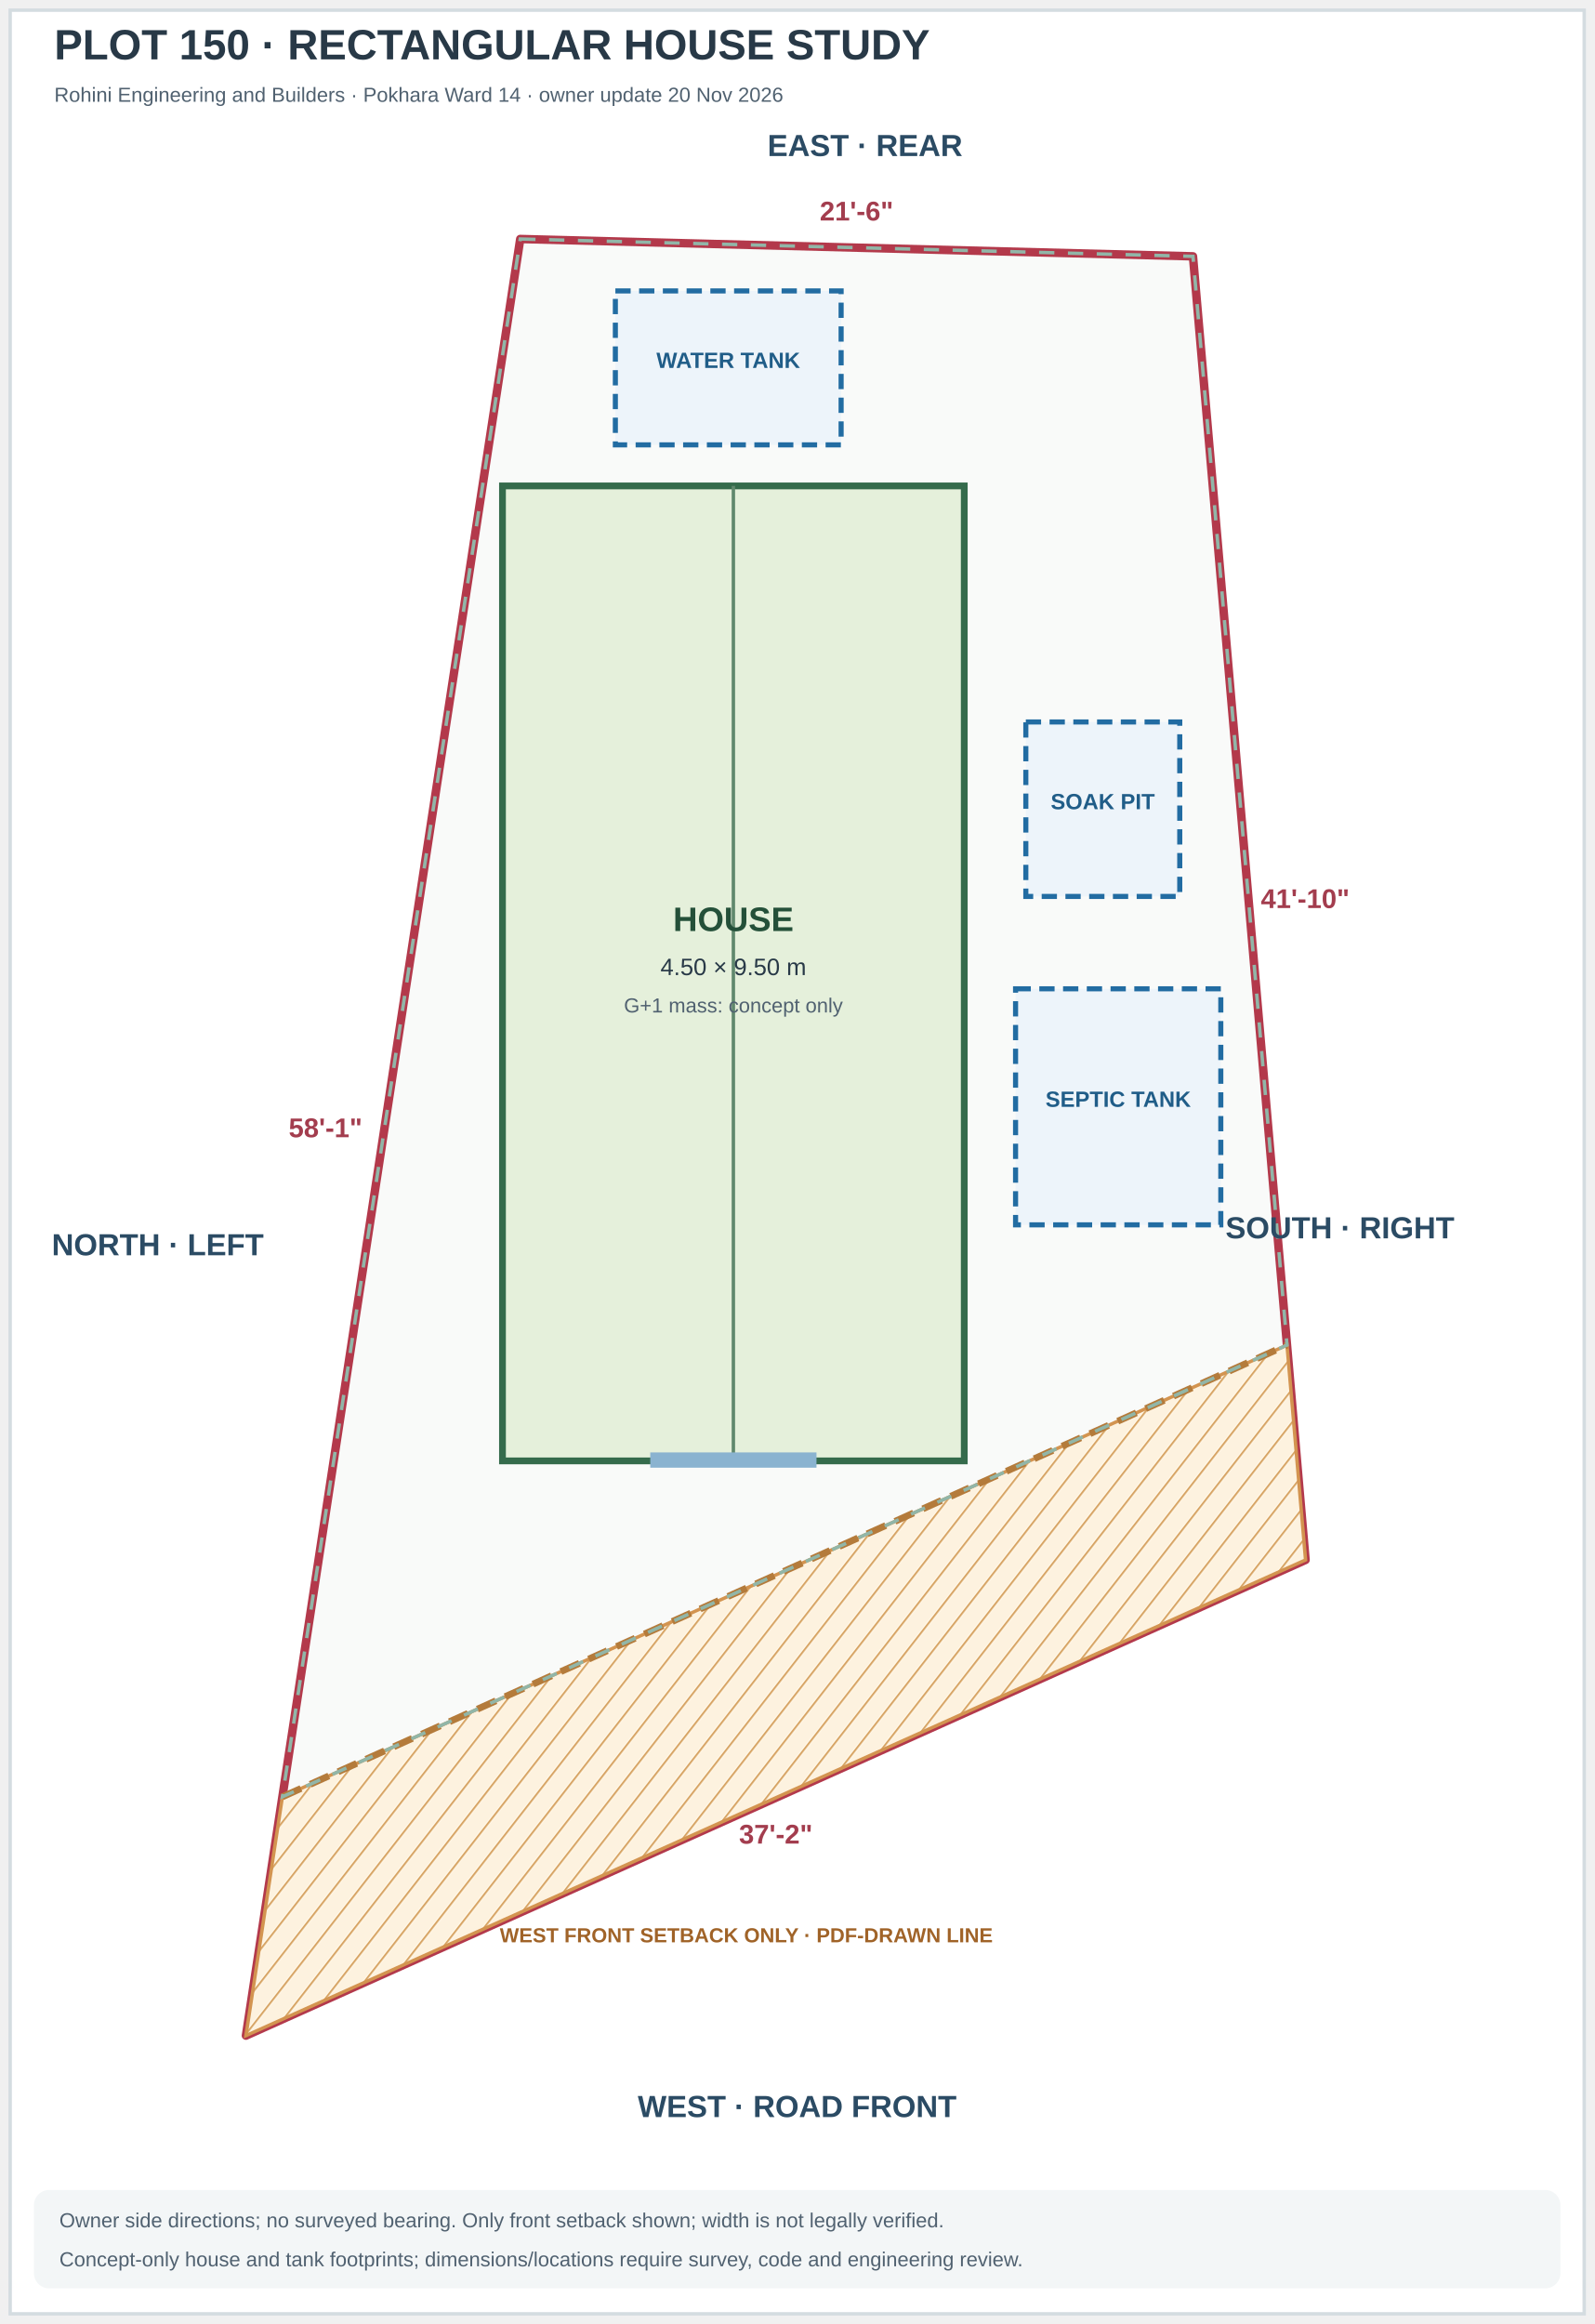
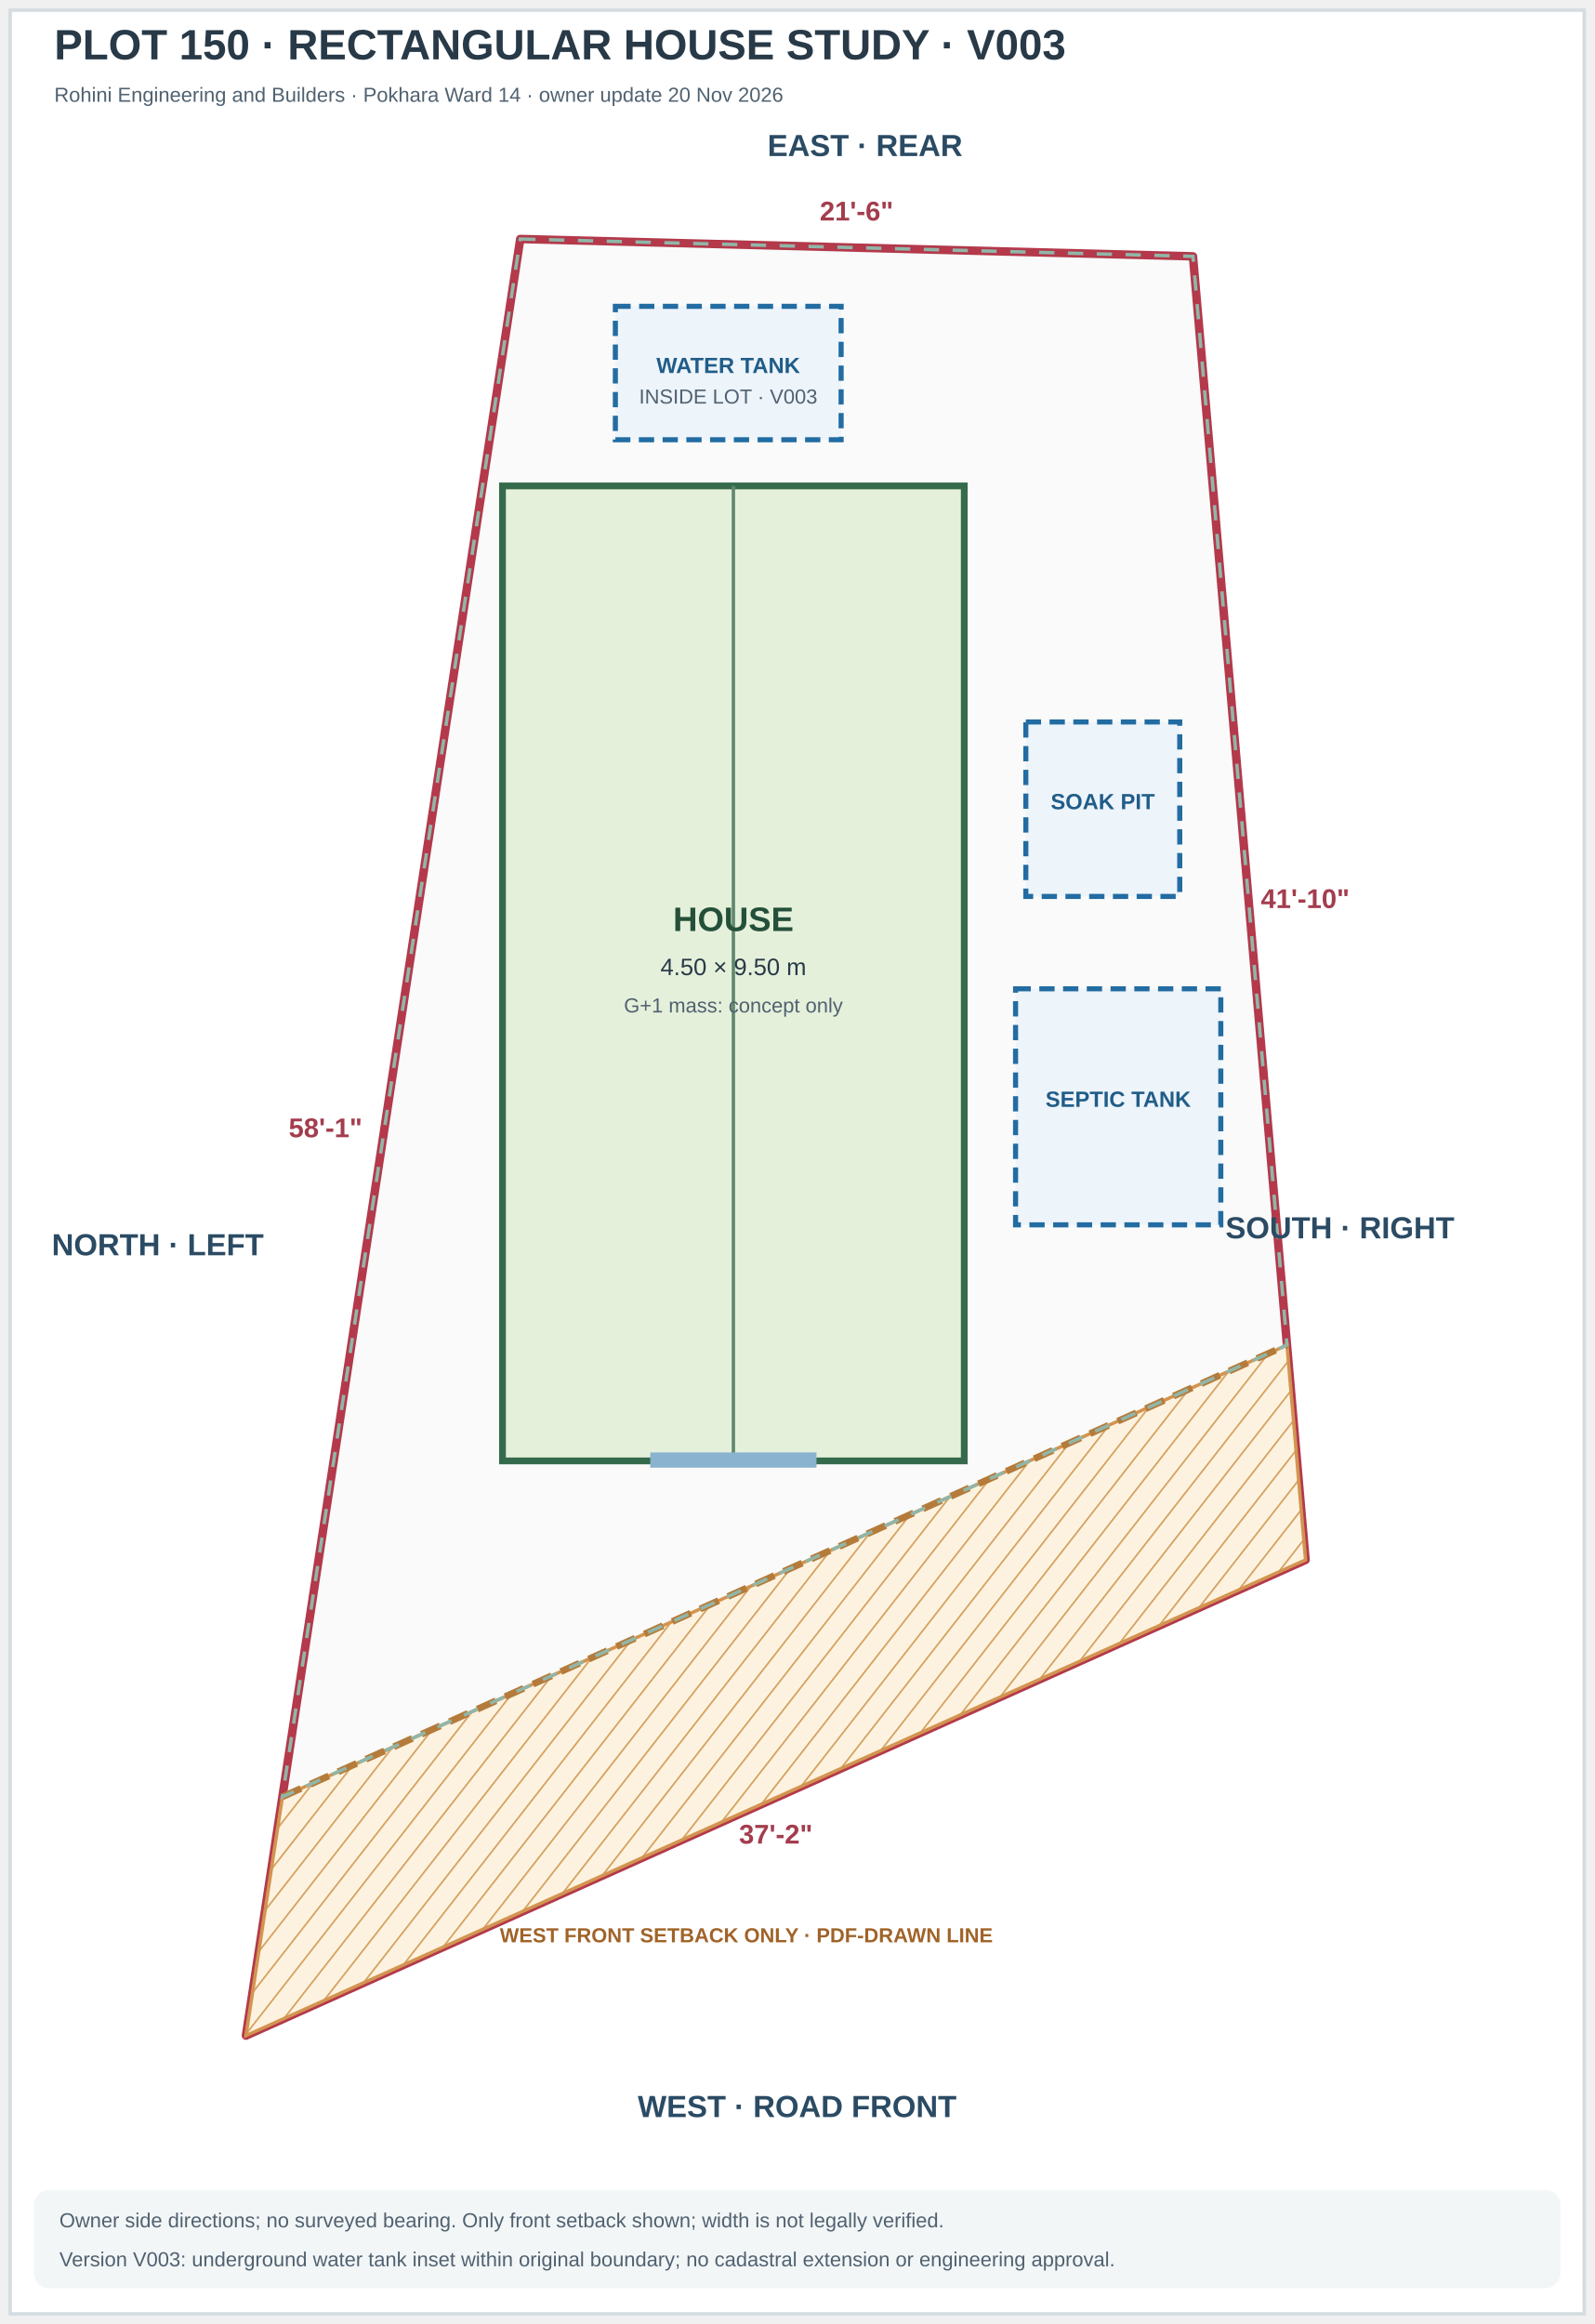
<svg xmlns="http://www.w3.org/2000/svg" width="940" height="1370" viewBox="0 0 940 1370" role="img" aria-labelledby="plot-title plot-desc">
  <defs>
    <pattern id="front-hatch" width="12" height="12" patternUnits="userSpaceOnUse" patternTransform="rotate(38)">
      <rect width="12" height="12" fill="#fdf2df" />
      <line x1="0" y1="0" x2="0" y2="12" stroke="#d6a363" stroke-width="2" />
    </pattern>
  </defs>
  <style>
 .label{font-family:Arial,sans-serif;fill:#283947}.dim{font:700 16px Arial,sans-serif;fill:#a33d4e}.compass{font:700 18px Arial,sans-serif;fill:#2b4b64}.small{font:12px Arial,sans-serif;fill:#506170}.micro{font:10px Arial,sans-serif;fill:#5c6871}.service{fill:#edf4fa;stroke:#226ca2;stroke-width:3;stroke-dasharray:9 5}.house{fill:#e5f0db;stroke:#356b4c;stroke-width:4}.houseLine{fill:none;stroke:#60886d;stroke-width:2}.pname{font:700 20px Arial,sans-serif;fill:#245039}.zname{font:700 13px Arial,sans-serif;fill:#205d88}.zone{font:700 12px Arial,sans-serif;fill:#a06328}
 </style>
  <g id="canvas" data-layer="SITE_BOUNDARY">
    <rect x="6" y="6" width="928" height="1358" fill="white" stroke="#d4dce0" stroke-width="2" />
-     <text x="32" y="35" class="label" font-size="25" font-weight="bold">PLOT 150 · RECTANGULAR HOUSE STUDY</text>
+     <text x="32" y="35" class="label" font-size="25" font-weight="bold">PLOT 150 · RECTANGULAR HOUSE STUDY · V003</text>
    <text x="32" y="60" class="small">Rohini Engineering and Builders · Pokhara Ward 14 · owner update 20 Nov 2026</text>
  </g>
  <g id="SITE_BOUNDARY">
    <polygon points="306.72,140.89 703.35,151.11 769.72,919.58 145.00,1200.00" fill="#f9faf9" stroke="#b3394b" stroke-width="5" stroke-linejoin="round" />
  </g>
  <g id="FRONT_WEST_SETBACK_ONLY">
    <polygon points="758.78,792.92 769.72,919.58 145.00,1200.00 166.50,1059.22" fill="url(#front-hatch)" stroke="#d39450" stroke-width="2" />
    <polyline points="166.50,1059.22 758.78,792.92" stroke="#b47b3b" stroke-width="4" stroke-dasharray="12 6" fill="none" />
    <text x="440" y="1145" class="zone" text-anchor="middle">WEST FRONT SETBACK ONLY · PDF-DRAWN LINE</text>
  </g>
  <g id="SITE_BUILDABLE_ENVELOPE" fill="none">
    <polygon points="306.72,140.89 703.35,151.11 758.78,792.92 166.50,1059.22" stroke="#91b6a8" stroke-width="2" stroke-dasharray="9 8" />
  </g>
  <g id="HOUSE_RECTANGULAR_CONCEPT">
    <rect class="house" x="296.25" y="286.45" width="272.25" height="574.75" />
    <path class="houseLine" d="M 432.38 286.45 L 432.38 861.20" />
    <rect x="383.37" y="856.20" width="98.01" height="9" fill="#8ab3d0" />
    <text class="pname" text-anchor="middle" x="432.38" y="548.83">HOUSE</text>
    <text class="label" font-size="14" text-anchor="middle" x="432.38" y="574.83">4.50 × 9.50 m</text>
    <text class="small" text-anchor="middle" x="432.38" y="596.83">G+1 mass: concept only</text>
  </g>
  <g id="UWT-01">
-     <rect class="service" x="362.80" y="171.50" width="133.10" height="90.75" />
-     <text class="zname" text-anchor="middle" x="429.35" y="216.88">WATER TANK</text>
+     <rect class="service" x="362.80" y="180.58" width="133.10" height="78.65" />
+     <text class="zname" text-anchor="middle" x="429.35" y="219.90">WATER TANK</text>
+     <text class="small" text-anchor="middle" x="429.35" y="237.90">INSIDE LOT · V003</text>
  </g>
  <g id="ST-01">
    <rect class="service" x="598.75" y="582.90" width="121.00" height="139.15" />
    <text class="zname" text-anchor="middle" x="659.25" y="652.47">SEPTIC TANK</text>
  </g>
  <g id="SP-01">
    <rect class="service" x="604.80" y="425.60" width="90.75" height="102.85" />
    <text class="zname" text-anchor="middle" x="650.17" y="477.03">SOAK PIT</text>
  </g>
  <text class="dim" text-anchor="middle" x="505.0" y="130.0">21'-6"</text>
  <text class="dim" text-anchor="middle" x="769.5" y="535.3">41'-10"</text>
  <text class="dim" text-anchor="middle" x="457.4" y="1086.8">37'-2"</text>
  <text class="dim" text-anchor="middle" x="191.9" y="670.4">58'-1"</text>
  <text class="compass" x="510" y="92" fill="#1b6782" text-anchor="middle">EAST · REAR</text>
  <text class="compass" x="790" y="730" fill="#1b6782" text-anchor="middle">SOUTH · RIGHT</text>
  <text class="compass" x="470" y="1248" fill="#ae434e" text-anchor="middle">WEST · ROAD FRONT</text>
  <text class="compass" x="93" y="740" fill="#1b6782" text-anchor="middle">NORTH · LEFT</text>
  <g id="NOTE" class="small">
    <rect x="20" y="1291" width="900" height="58" fill="#f3f6f7" rx="9" />
    <text x="35" y="1313">Owner side directions; no surveyed bearing. Only front setback shown; width is not legally verified.</text>
-     <text x="35" y="1336">Concept-only house and tank footprints; dimensions/locations require survey, code and engineering review.</text>
+     <text x="35" y="1336">Version V003: underground water tank inset within original boundary; no cadastral extension or engineering approval.</text>
  </g>
</svg>
